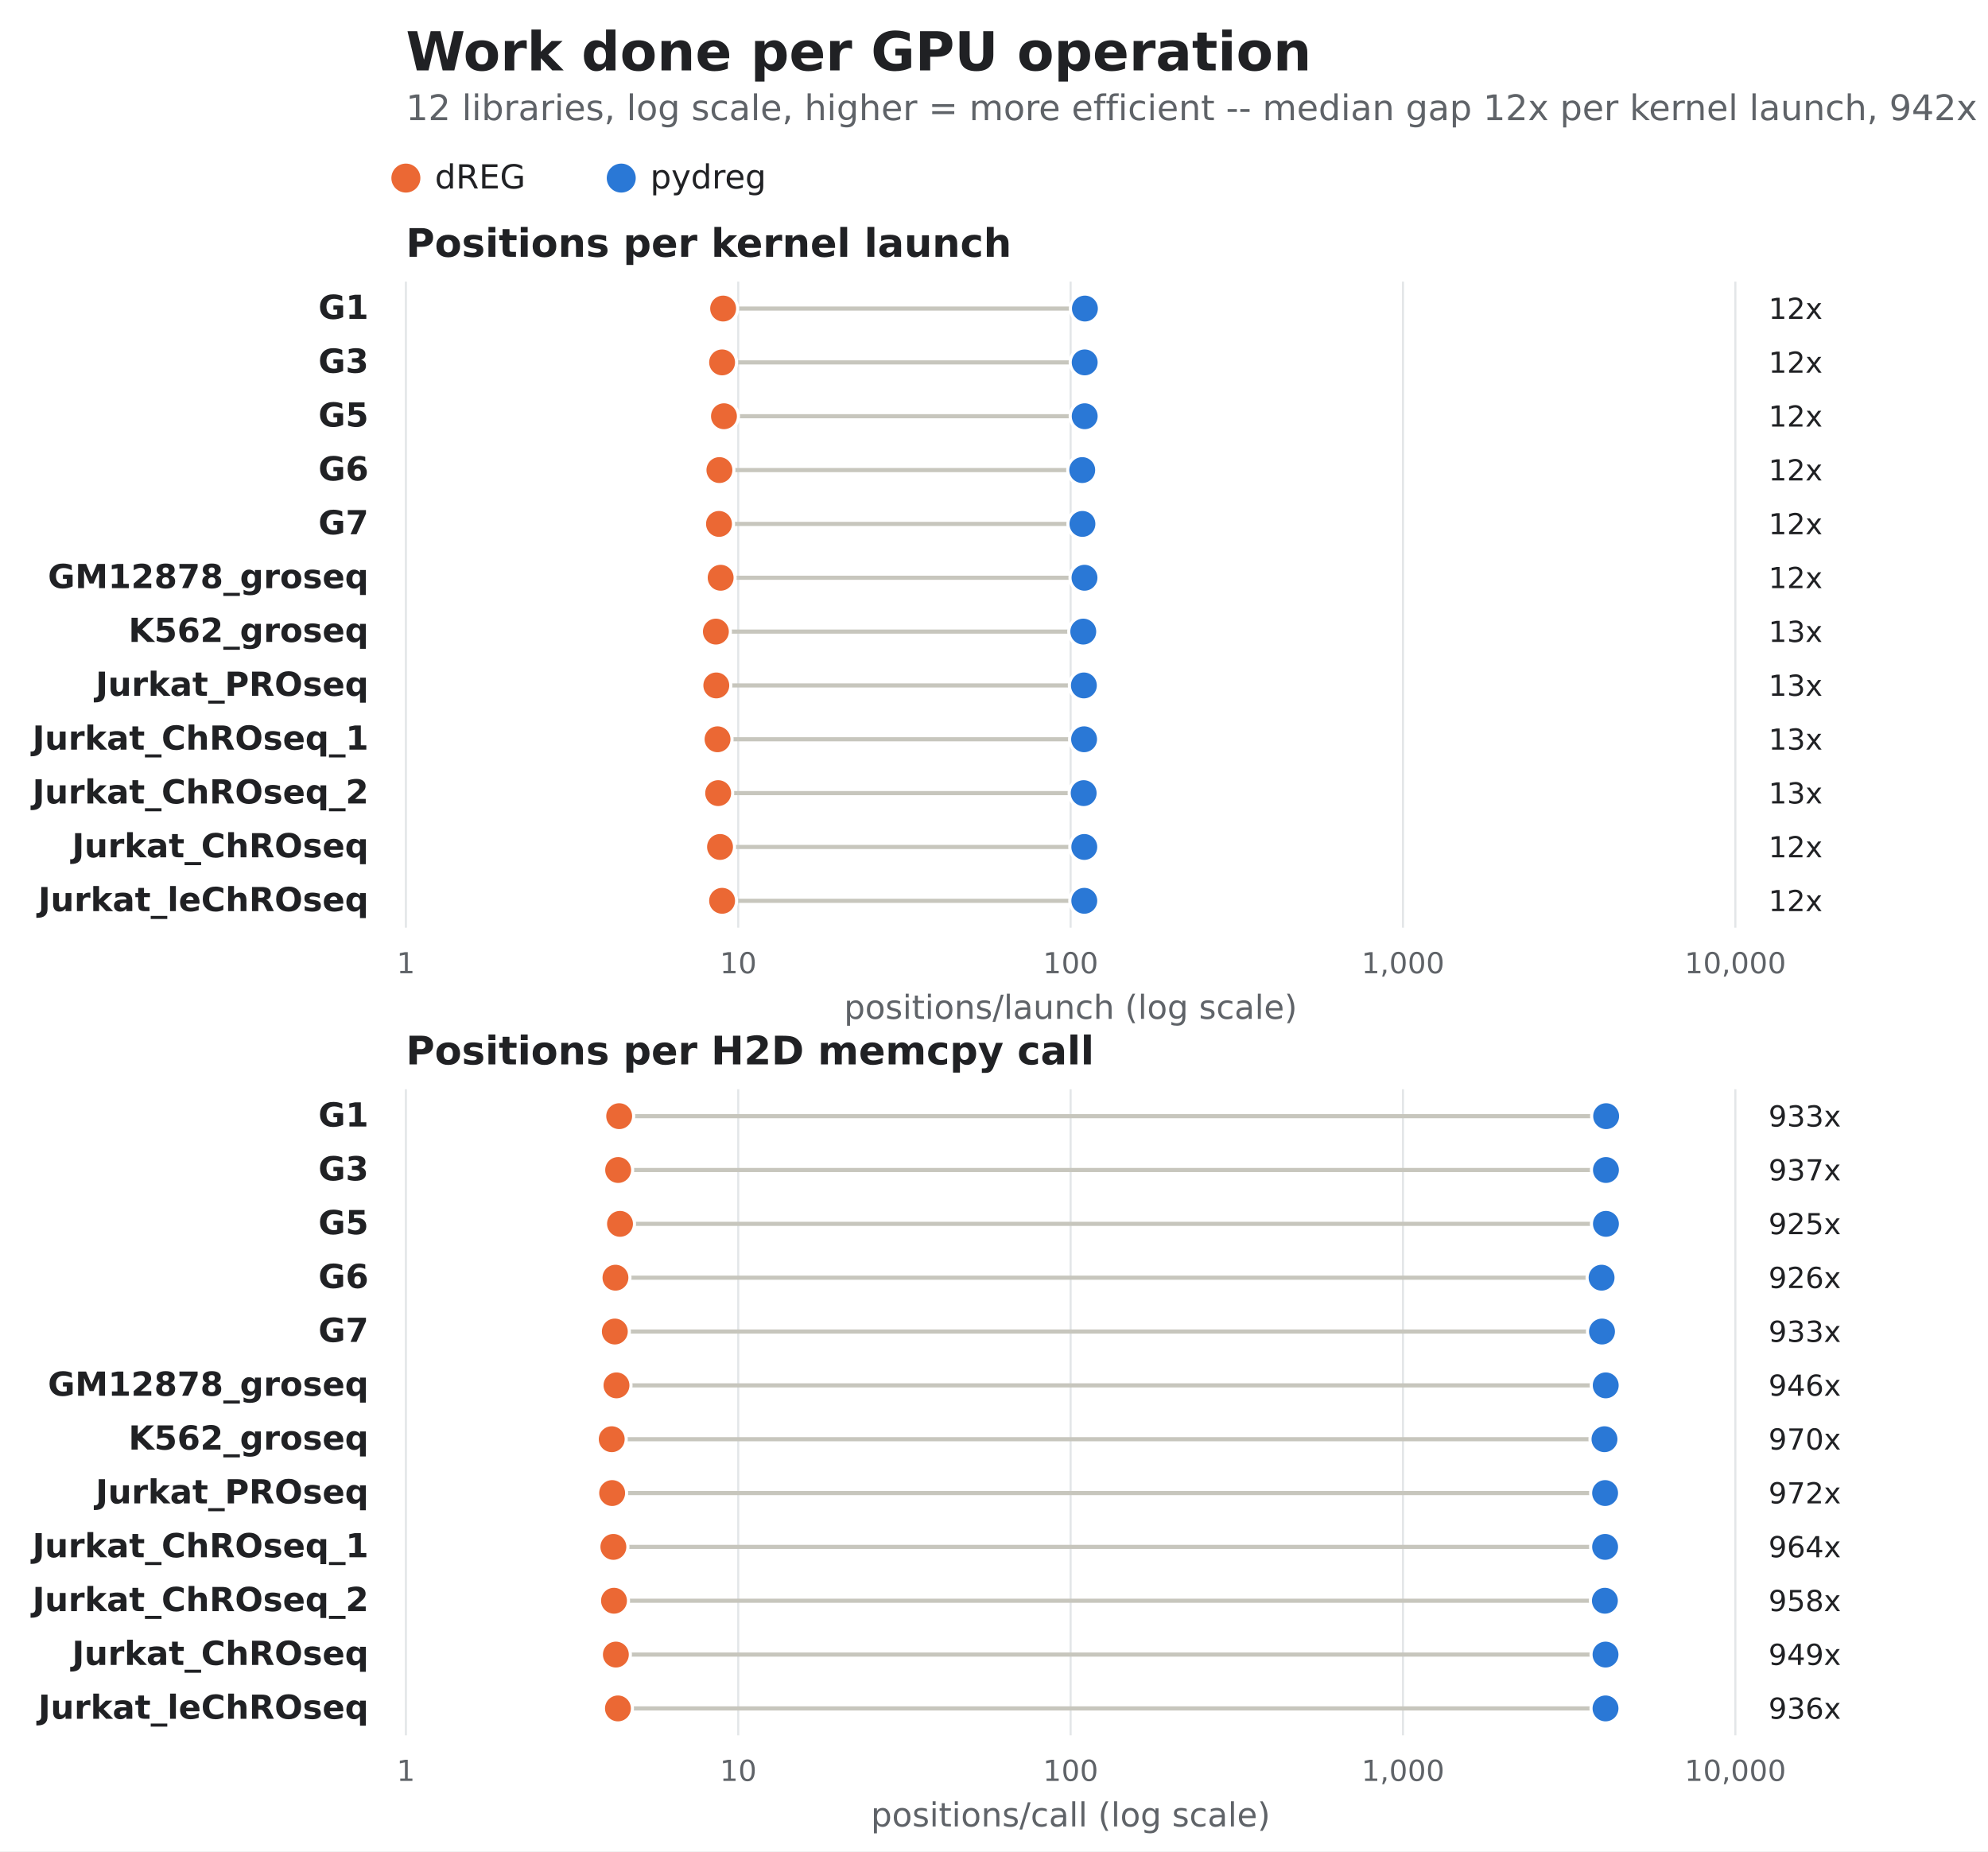
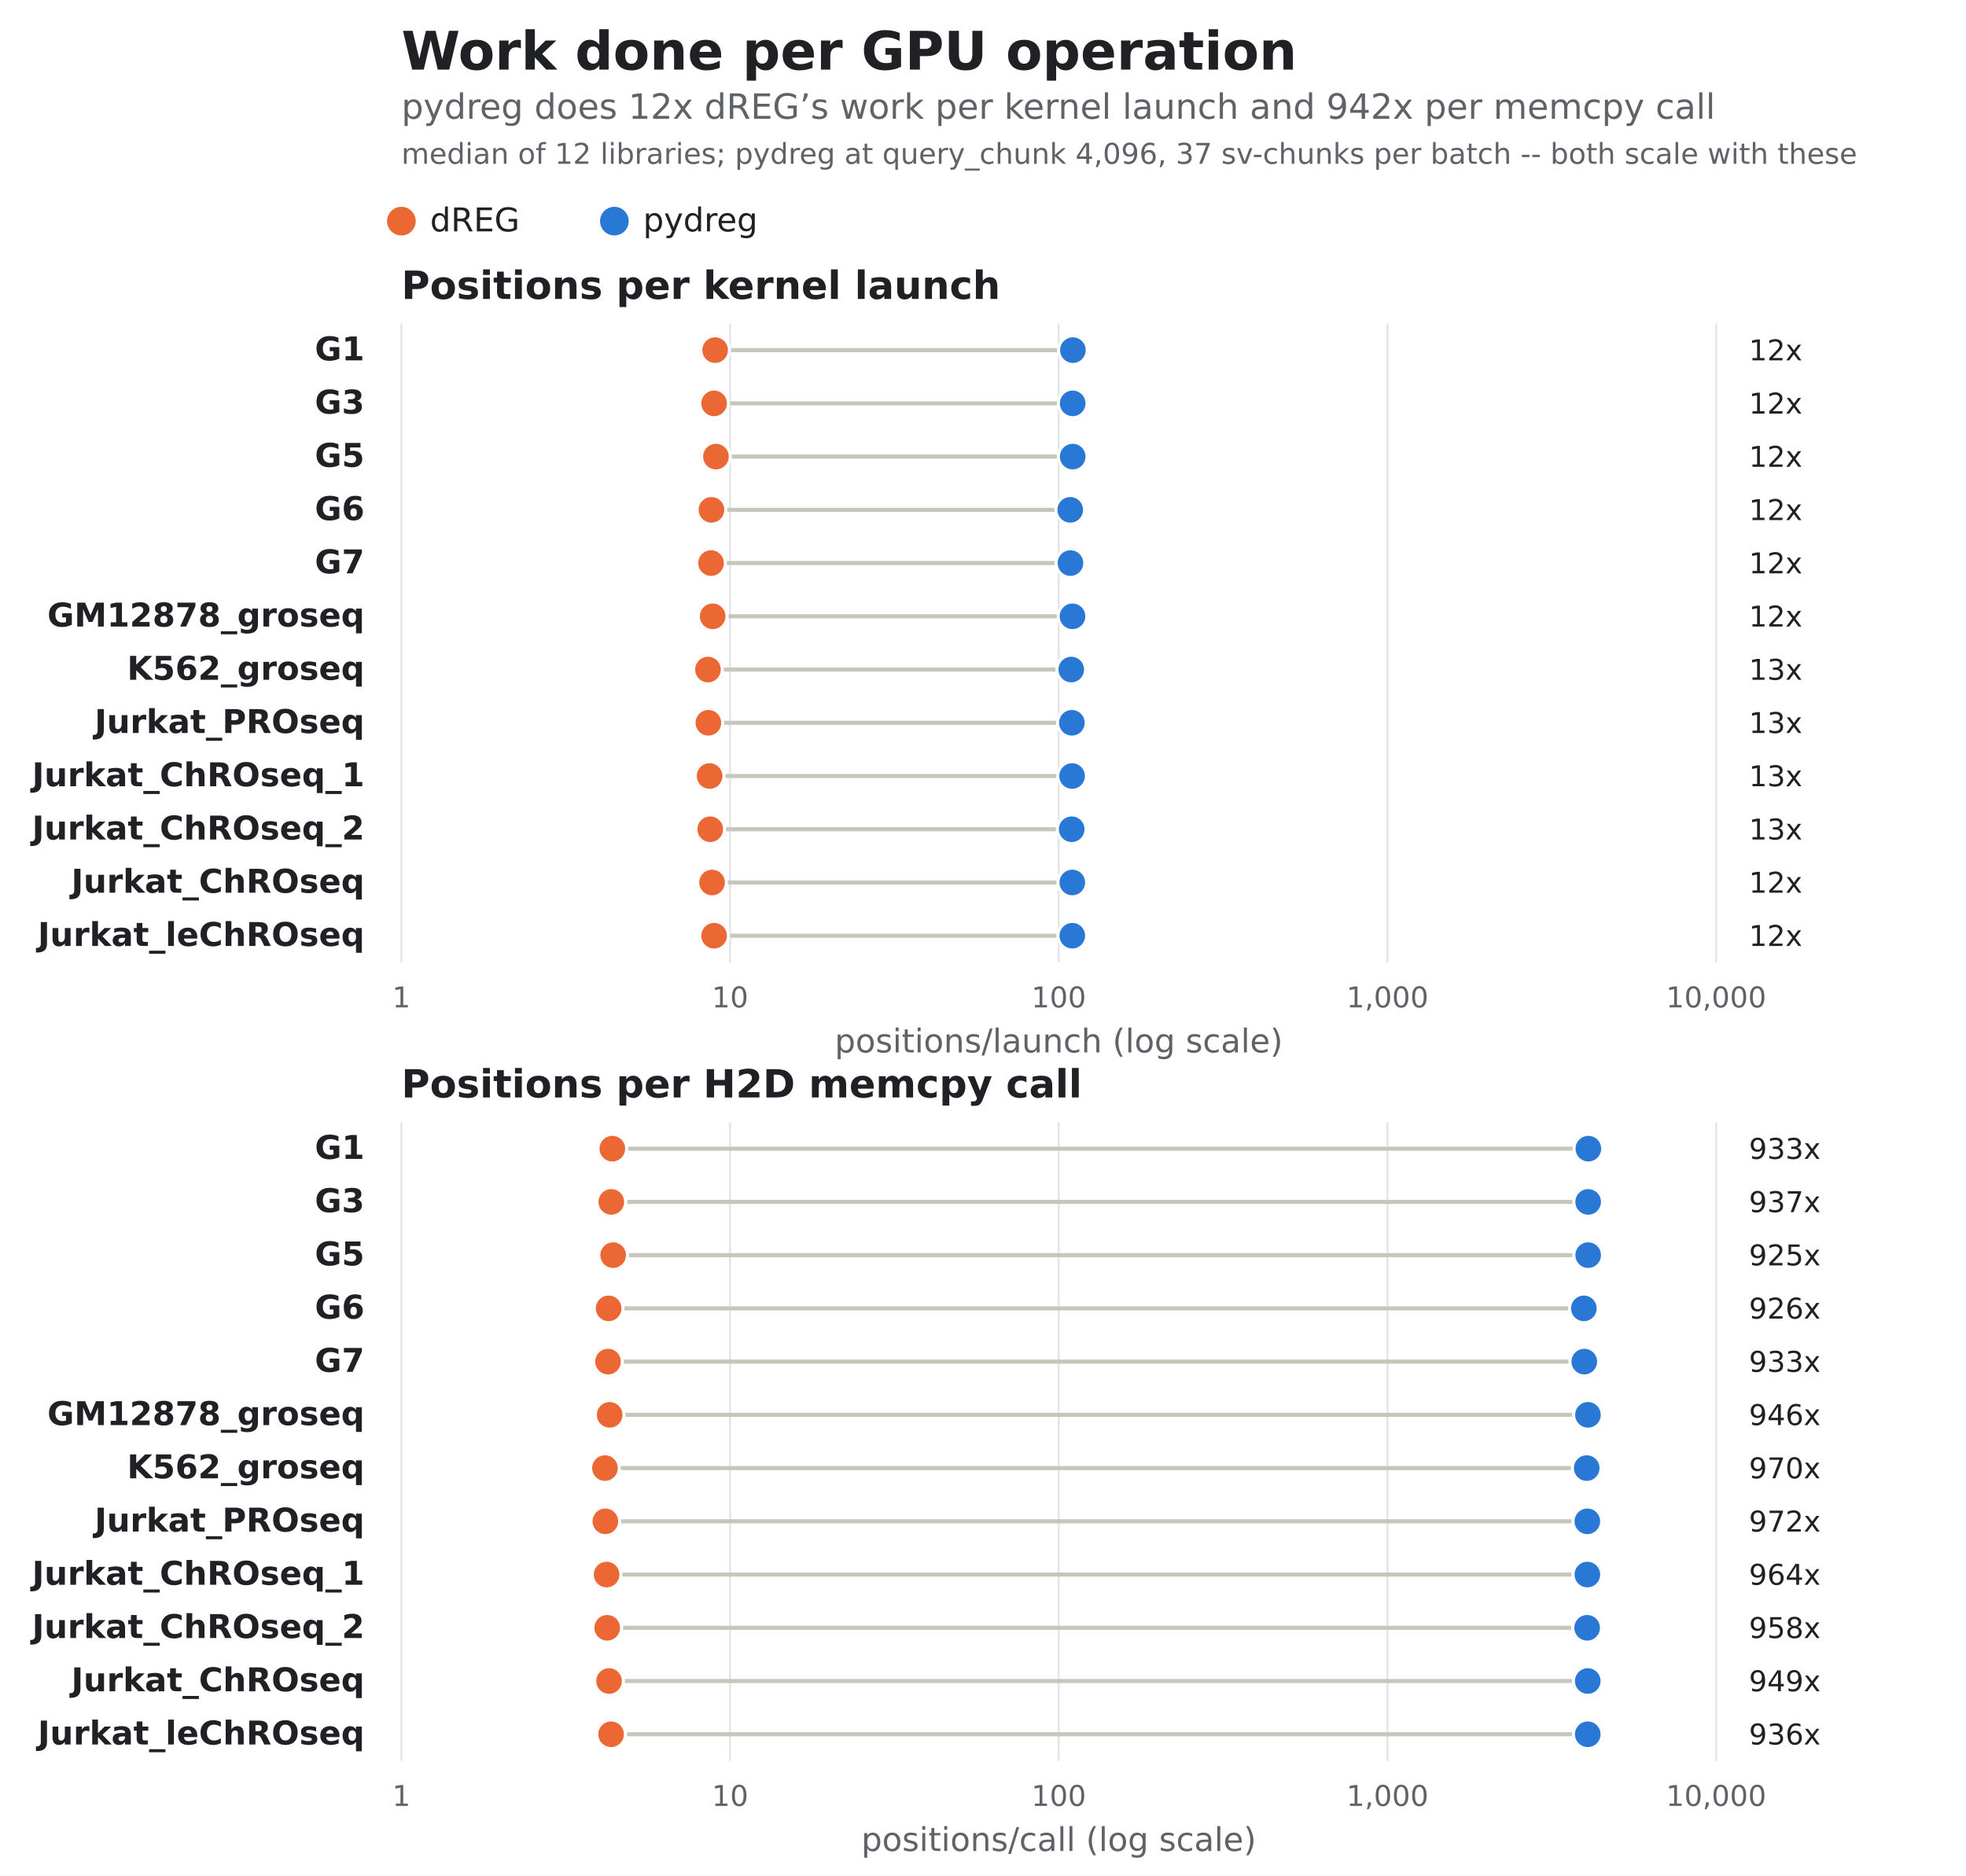
- <svg xmlns="http://www.w3.org/2000/svg" width="960" height="894" viewBox="0 0 960 894" role="img">
+ <svg xmlns="http://www.w3.org/2000/svg" width="960" height="916" viewBox="0 0 960 916" role="img">
  <style>
text { font-family: DejaVu Sans, Helvetica, Arial, sans-serif; fill: #202124; }
.title { font-size: 26px; font-weight: 600; }
.subtitle { font-size: 17px; fill: #5f6368; }
.colhead { font-size: 19px; font-weight: 600; }
.rowlabel { font-size: 16px; font-weight: 600; }
.panelstat { font-size: 14px; fill: #5f6368; }
.tick { font-size: 14px; fill: #5f6368; }
.axis { font-size: 16px; fill: #5f6368; }
.value { font-size: 14px; font-weight: 600; }
.gap { font-size: 14px; fill: #202124; }
.legend { font-size: 16px; }
.grid { stroke: #e3e6e8; stroke-width: 1; }
.plotbg { fill: #fbfbfa; stroke: #e3e6e8; }
.connector { stroke: #c7c6bd; stroke-width: 2; }
</style>
-   <rect width="960" height="894" fill="#fff" />
+   <rect width="960" height="916" fill="#fff" />
  <text x="196" y="34" class="title">Work done per GPU operation</text>
-   <text x="196" y="58" class="subtitle">12 libraries, log scale, higher = more efficient -- median gap 12x per kernel launch, 942x per memcpy call</text>
-   <circle cx="196" cy="86" r="7" fill="#eb6834" />
-   <text x="210" y="91" class="legend">dREG</text>
-   <circle cx="300" cy="86" r="7" fill="#2a78d6" />
-   <text x="314" y="91" class="legend">pydreg</text>
-   <text x="196" y="124" class="colhead">Positions per kernel launch</text>
-   <line x1="196.0" y1="136" x2="196.0" y2="448" class="grid" />
-   <text x="196.0" y="470" class="tick" text-anchor="middle">1</text>
-   <line x1="356.5" y1="136" x2="356.5" y2="448" class="grid" />
-   <text x="356.5" y="470" class="tick" text-anchor="middle">10</text>
-   <line x1="517.0" y1="136" x2="517.0" y2="448" class="grid" />
-   <text x="517.0" y="470" class="tick" text-anchor="middle">100</text>
-   <line x1="677.5" y1="136" x2="677.5" y2="448" class="grid" />
-   <text x="677.5" y="470" class="tick" text-anchor="middle">1,000</text>
-   <line x1="838.0" y1="136" x2="838.0" y2="448" class="grid" />
-   <text x="838.0" y="470" class="tick" text-anchor="middle">10,000</text>
-   <text x="517.0" y="492" class="axis" text-anchor="middle">positions/launch (log scale)</text>
-   <text x="178" y="154.0" class="rowlabel" text-anchor="end">G1</text>
-   <line x1="349.2" y1="149.0" x2="523.9" y2="149.0" class="connector" />
-   <circle cx="349.2" cy="149.0" r="7" fill="#eb6834" stroke="#fff" stroke-width="1.5" />
-   <circle cx="523.9" cy="149.0" r="7" fill="#2a78d6" stroke="#fff" stroke-width="1.5" />
-   <text x="854" y="154.0" class="gap">12x</text>
-   <text x="178" y="180.0" class="rowlabel" text-anchor="end">G3</text>
-   <line x1="348.7" y1="175.0" x2="523.8" y2="175.0" class="connector" />
-   <circle cx="348.7" cy="175.0" r="7" fill="#eb6834" stroke="#fff" stroke-width="1.5" />
-   <circle cx="523.8" cy="175.0" r="7" fill="#2a78d6" stroke="#fff" stroke-width="1.5" />
-   <text x="854" y="180.0" class="gap">12x</text>
-   <text x="178" y="206.0" class="rowlabel" text-anchor="end">G5</text>
-   <line x1="349.6" y1="201.0" x2="523.8" y2="201.0" class="connector" />
-   <circle cx="349.6" cy="201.0" r="7" fill="#eb6834" stroke="#fff" stroke-width="1.5" />
-   <circle cx="523.8" cy="201.0" r="7" fill="#2a78d6" stroke="#fff" stroke-width="1.5" />
-   <text x="854" y="206.0" class="gap">12x</text>
-   <text x="178" y="232.0" class="rowlabel" text-anchor="end">G6</text>
-   <line x1="347.4" y1="227.0" x2="522.6" y2="227.0" class="connector" />
-   <circle cx="347.4" cy="227.0" r="7" fill="#eb6834" stroke="#fff" stroke-width="1.5" />
-   <circle cx="522.6" cy="227.0" r="7" fill="#2a78d6" stroke="#fff" stroke-width="1.5" />
-   <text x="854" y="232.0" class="gap">12x</text>
-   <text x="178" y="258.0" class="rowlabel" text-anchor="end">G7</text>
-   <line x1="347.2" y1="253.0" x2="522.7" y2="253.0" class="connector" />
-   <circle cx="347.2" cy="253.0" r="7" fill="#eb6834" stroke="#fff" stroke-width="1.5" />
-   <circle cx="522.7" cy="253.0" r="7" fill="#2a78d6" stroke="#fff" stroke-width="1.5" />
-   <text x="854" y="258.0" class="gap">12x</text>
-   <text x="178" y="284.0" class="rowlabel" text-anchor="end">GM12878_groseq</text>
-   <line x1="348.0" y1="279.0" x2="523.7" y2="279.0" class="connector" />
-   <circle cx="348.0" cy="279.0" r="7" fill="#eb6834" stroke="#fff" stroke-width="1.5" />
-   <circle cx="523.7" cy="279.0" r="7" fill="#2a78d6" stroke="#fff" stroke-width="1.5" />
-   <text x="854" y="284.0" class="gap">12x</text>
-   <text x="178" y="310.0" class="rowlabel" text-anchor="end">K562_groseq</text>
-   <line x1="345.7" y1="305.0" x2="523.1" y2="305.0" class="connector" />
-   <circle cx="345.7" cy="305.0" r="7" fill="#eb6834" stroke="#fff" stroke-width="1.5" />
-   <circle cx="523.1" cy="305.0" r="7" fill="#2a78d6" stroke="#fff" stroke-width="1.5" />
-   <text x="854" y="310.0" class="gap">13x</text>
-   <text x="178" y="336.0" class="rowlabel" text-anchor="end">Jurkat_PROseq</text>
-   <line x1="345.9" y1="331.0" x2="523.4" y2="331.0" class="connector" />
-   <circle cx="345.9" cy="331.0" r="7" fill="#eb6834" stroke="#fff" stroke-width="1.5" />
-   <circle cx="523.4" cy="331.0" r="7" fill="#2a78d6" stroke="#fff" stroke-width="1.5" />
-   <text x="854" y="336.0" class="gap">13x</text>
-   <text x="178" y="362.0" class="rowlabel" text-anchor="end">Jurkat_ChROseq_1</text>
-   <line x1="346.5" y1="357.0" x2="523.5" y2="357.0" class="connector" />
-   <circle cx="346.5" cy="357.0" r="7" fill="#eb6834" stroke="#fff" stroke-width="1.5" />
-   <circle cx="523.5" cy="357.0" r="7" fill="#2a78d6" stroke="#fff" stroke-width="1.5" />
-   <text x="854" y="362.0" class="gap">13x</text>
-   <text x="178" y="388.0" class="rowlabel" text-anchor="end">Jurkat_ChROseq_2</text>
-   <line x1="346.8" y1="383.0" x2="523.3" y2="383.0" class="connector" />
-   <circle cx="346.8" cy="383.0" r="7" fill="#eb6834" stroke="#fff" stroke-width="1.5" />
-   <circle cx="523.3" cy="383.0" r="7" fill="#2a78d6" stroke="#fff" stroke-width="1.5" />
-   <text x="854" y="388.0" class="gap">13x</text>
-   <text x="178" y="414.0" class="rowlabel" text-anchor="end">Jurkat_ChROseq</text>
-   <line x1="347.7" y1="409.0" x2="523.6" y2="409.0" class="connector" />
-   <circle cx="347.7" cy="409.0" r="7" fill="#eb6834" stroke="#fff" stroke-width="1.5" />
-   <circle cx="523.6" cy="409.0" r="7" fill="#2a78d6" stroke="#fff" stroke-width="1.5" />
-   <text x="854" y="414.0" class="gap">12x</text>
-   <text x="178" y="440.0" class="rowlabel" text-anchor="end">Jurkat_leChROseq</text>
-   <line x1="348.7" y1="435.0" x2="523.6" y2="435.0" class="connector" />
-   <circle cx="348.7" cy="435.0" r="7" fill="#eb6834" stroke="#fff" stroke-width="1.5" />
-   <circle cx="523.6" cy="435.0" r="7" fill="#2a78d6" stroke="#fff" stroke-width="1.5" />
-   <text x="854" y="440.0" class="gap">12x</text>
-   <text x="196" y="514" class="colhead">Positions per H2D memcpy call</text>
-   <line x1="196.0" y1="526" x2="196.0" y2="838" class="grid" />
-   <text x="196.0" y="860" class="tick" text-anchor="middle">1</text>
-   <line x1="356.5" y1="526" x2="356.5" y2="838" class="grid" />
-   <text x="356.5" y="860" class="tick" text-anchor="middle">10</text>
-   <line x1="517.0" y1="526" x2="517.0" y2="838" class="grid" />
-   <text x="517.0" y="860" class="tick" text-anchor="middle">100</text>
-   <line x1="677.5" y1="526" x2="677.5" y2="838" class="grid" />
-   <text x="677.5" y="860" class="tick" text-anchor="middle">1,000</text>
-   <line x1="838.0" y1="526" x2="838.0" y2="838" class="grid" />
-   <text x="838.0" y="860" class="tick" text-anchor="middle">10,000</text>
-   <text x="517.0" y="882" class="axis" text-anchor="middle">positions/call (log scale)</text>
-   <text x="178" y="544.0" class="rowlabel" text-anchor="end">G1</text>
-   <line x1="299.0" y1="539.0" x2="775.6" y2="539.0" class="connector" />
-   <circle cx="299.0" cy="539.0" r="7" fill="#eb6834" stroke="#fff" stroke-width="1.5" />
-   <circle cx="775.6" cy="539.0" r="7" fill="#2a78d6" stroke="#fff" stroke-width="1.5" />
-   <text x="854" y="544.0" class="gap">933x</text>
-   <text x="178" y="570.0" class="rowlabel" text-anchor="end">G3</text>
-   <line x1="298.5" y1="565.0" x2="775.5" y2="565.0" class="connector" />
-   <circle cx="298.5" cy="565.0" r="7" fill="#eb6834" stroke="#fff" stroke-width="1.5" />
-   <circle cx="775.5" cy="565.0" r="7" fill="#2a78d6" stroke="#fff" stroke-width="1.5" />
-   <text x="854" y="570.0" class="gap">937x</text>
-   <text x="178" y="596.0" class="rowlabel" text-anchor="end">G5</text>
-   <line x1="299.4" y1="591.0" x2="775.5" y2="591.0" class="connector" />
-   <circle cx="299.4" cy="591.0" r="7" fill="#eb6834" stroke="#fff" stroke-width="1.5" />
-   <circle cx="775.5" cy="591.0" r="7" fill="#2a78d6" stroke="#fff" stroke-width="1.5" />
-   <text x="854" y="596.0" class="gap">925x</text>
-   <text x="178" y="622.0" class="rowlabel" text-anchor="end">G6</text>
-   <line x1="297.2" y1="617.0" x2="773.4" y2="617.0" class="connector" />
-   <circle cx="297.2" cy="617.0" r="7" fill="#eb6834" stroke="#fff" stroke-width="1.5" />
-   <circle cx="773.4" cy="617.0" r="7" fill="#2a78d6" stroke="#fff" stroke-width="1.5" />
-   <text x="854" y="622.0" class="gap">926x</text>
-   <text x="178" y="648.0" class="rowlabel" text-anchor="end">G7</text>
-   <line x1="296.9" y1="643.0" x2="773.6" y2="643.0" class="connector" />
-   <circle cx="296.9" cy="643.0" r="7" fill="#eb6834" stroke="#fff" stroke-width="1.5" />
-   <circle cx="773.6" cy="643.0" r="7" fill="#2a78d6" stroke="#fff" stroke-width="1.5" />
-   <text x="854" y="648.0" class="gap">933x</text>
-   <text x="178" y="674.0" class="rowlabel" text-anchor="end">GM12878_groseq</text>
-   <line x1="297.7" y1="669.0" x2="775.4" y2="669.0" class="connector" />
-   <circle cx="297.7" cy="669.0" r="7" fill="#eb6834" stroke="#fff" stroke-width="1.5" />
-   <circle cx="775.4" cy="669.0" r="7" fill="#2a78d6" stroke="#fff" stroke-width="1.5" />
-   <text x="854" y="674.0" class="gap">946x</text>
-   <text x="178" y="700.0" class="rowlabel" text-anchor="end">K562_groseq</text>
-   <line x1="295.4" y1="695.0" x2="774.8" y2="695.0" class="connector" />
-   <circle cx="295.4" cy="695.0" r="7" fill="#eb6834" stroke="#fff" stroke-width="1.5" />
-   <circle cx="774.8" cy="695.0" r="7" fill="#2a78d6" stroke="#fff" stroke-width="1.5" />
-   <text x="854" y="700.0" class="gap">970x</text>
-   <text x="178" y="726.0" class="rowlabel" text-anchor="end">Jurkat_PROseq</text>
-   <line x1="295.6" y1="721.0" x2="775.1" y2="721.0" class="connector" />
-   <circle cx="295.6" cy="721.0" r="7" fill="#eb6834" stroke="#fff" stroke-width="1.5" />
-   <circle cx="775.1" cy="721.0" r="7" fill="#2a78d6" stroke="#fff" stroke-width="1.5" />
-   <text x="854" y="726.0" class="gap">972x</text>
-   <text x="178" y="752.0" class="rowlabel" text-anchor="end">Jurkat_ChROseq_1</text>
-   <line x1="296.2" y1="747.0" x2="775.1" y2="747.0" class="connector" />
-   <circle cx="296.2" cy="747.0" r="7" fill="#eb6834" stroke="#fff" stroke-width="1.5" />
-   <circle cx="775.1" cy="747.0" r="7" fill="#2a78d6" stroke="#fff" stroke-width="1.5" />
-   <text x="854" y="752.0" class="gap">964x</text>
-   <text x="178" y="778.0" class="rowlabel" text-anchor="end">Jurkat_ChROseq_2</text>
-   <line x1="296.5" y1="773.0" x2="775.0" y2="773.0" class="connector" />
-   <circle cx="296.5" cy="773.0" r="7" fill="#eb6834" stroke="#fff" stroke-width="1.5" />
-   <circle cx="775.0" cy="773.0" r="7" fill="#2a78d6" stroke="#fff" stroke-width="1.5" />
-   <text x="854" y="778.0" class="gap">958x</text>
-   <text x="178" y="804.0" class="rowlabel" text-anchor="end">Jurkat_ChROseq</text>
-   <line x1="297.4" y1="799.0" x2="775.3" y2="799.0" class="connector" />
-   <circle cx="297.4" cy="799.0" r="7" fill="#eb6834" stroke="#fff" stroke-width="1.5" />
-   <circle cx="775.3" cy="799.0" r="7" fill="#2a78d6" stroke="#fff" stroke-width="1.5" />
-   <text x="854" y="804.0" class="gap">949x</text>
-   <text x="178" y="830.0" class="rowlabel" text-anchor="end">Jurkat_leChROseq</text>
-   <line x1="298.4" y1="825.0" x2="775.3" y2="825.0" class="connector" />
-   <circle cx="298.4" cy="825.0" r="7" fill="#eb6834" stroke="#fff" stroke-width="1.5" />
-   <circle cx="775.3" cy="825.0" r="7" fill="#2a78d6" stroke="#fff" stroke-width="1.5" />
-   <text x="854" y="830.0" class="gap">936x</text>
+   <text x="196" y="58" class="subtitle">pydreg does 12x dREG’s work per kernel launch and 942x per memcpy call</text>
+   <text x="196" y="80" class="panelstat">median of 12 libraries; pydreg at query_chunk 4,096, 37 sv-chunks per batch -- both scale with these</text>
+   <circle cx="196" cy="108" r="7" fill="#eb6834" />
+   <text x="210" y="113" class="legend">dREG</text>
+   <circle cx="300" cy="108" r="7" fill="#2a78d6" />
+   <text x="314" y="113" class="legend">pydreg</text>
+   <text x="196" y="146" class="colhead">Positions per kernel launch</text>
+   <line x1="196.0" y1="158" x2="196.0" y2="470" class="grid" />
+   <text x="196.0" y="492" class="tick" text-anchor="middle">1</text>
+   <line x1="356.5" y1="158" x2="356.5" y2="470" class="grid" />
+   <text x="356.5" y="492" class="tick" text-anchor="middle">10</text>
+   <line x1="517.0" y1="158" x2="517.0" y2="470" class="grid" />
+   <text x="517.0" y="492" class="tick" text-anchor="middle">100</text>
+   <line x1="677.5" y1="158" x2="677.5" y2="470" class="grid" />
+   <text x="677.5" y="492" class="tick" text-anchor="middle">1,000</text>
+   <line x1="838.0" y1="158" x2="838.0" y2="470" class="grid" />
+   <text x="838.0" y="492" class="tick" text-anchor="middle">10,000</text>
+   <text x="517.0" y="514" class="axis" text-anchor="middle">positions/launch (log scale)</text>
+   <text x="178" y="176.0" class="rowlabel" text-anchor="end">G1</text>
+   <line x1="349.2" y1="171.0" x2="523.9" y2="171.0" class="connector" />
+   <circle cx="349.2" cy="171.0" r="7" fill="#eb6834" stroke="#fff" stroke-width="1.5" />
+   <circle cx="523.9" cy="171.0" r="7" fill="#2a78d6" stroke="#fff" stroke-width="1.5" />
+   <text x="854" y="176.0" class="gap">12x</text>
+   <text x="178" y="202.0" class="rowlabel" text-anchor="end">G3</text>
+   <line x1="348.7" y1="197.0" x2="523.8" y2="197.0" class="connector" />
+   <circle cx="348.7" cy="197.0" r="7" fill="#eb6834" stroke="#fff" stroke-width="1.5" />
+   <circle cx="523.8" cy="197.0" r="7" fill="#2a78d6" stroke="#fff" stroke-width="1.5" />
+   <text x="854" y="202.0" class="gap">12x</text>
+   <text x="178" y="228.0" class="rowlabel" text-anchor="end">G5</text>
+   <line x1="349.6" y1="223.0" x2="523.8" y2="223.0" class="connector" />
+   <circle cx="349.6" cy="223.0" r="7" fill="#eb6834" stroke="#fff" stroke-width="1.5" />
+   <circle cx="523.8" cy="223.0" r="7" fill="#2a78d6" stroke="#fff" stroke-width="1.5" />
+   <text x="854" y="228.0" class="gap">12x</text>
+   <text x="178" y="254.0" class="rowlabel" text-anchor="end">G6</text>
+   <line x1="347.4" y1="249.0" x2="522.6" y2="249.0" class="connector" />
+   <circle cx="347.4" cy="249.0" r="7" fill="#eb6834" stroke="#fff" stroke-width="1.5" />
+   <circle cx="522.6" cy="249.0" r="7" fill="#2a78d6" stroke="#fff" stroke-width="1.5" />
+   <text x="854" y="254.0" class="gap">12x</text>
+   <text x="178" y="280.0" class="rowlabel" text-anchor="end">G7</text>
+   <line x1="347.2" y1="275.0" x2="522.7" y2="275.0" class="connector" />
+   <circle cx="347.2" cy="275.0" r="7" fill="#eb6834" stroke="#fff" stroke-width="1.5" />
+   <circle cx="522.7" cy="275.0" r="7" fill="#2a78d6" stroke="#fff" stroke-width="1.5" />
+   <text x="854" y="280.0" class="gap">12x</text>
+   <text x="178" y="306.0" class="rowlabel" text-anchor="end">GM12878_groseq</text>
+   <line x1="348.0" y1="301.0" x2="523.7" y2="301.0" class="connector" />
+   <circle cx="348.0" cy="301.0" r="7" fill="#eb6834" stroke="#fff" stroke-width="1.5" />
+   <circle cx="523.7" cy="301.0" r="7" fill="#2a78d6" stroke="#fff" stroke-width="1.5" />
+   <text x="854" y="306.0" class="gap">12x</text>
+   <text x="178" y="332.0" class="rowlabel" text-anchor="end">K562_groseq</text>
+   <line x1="345.7" y1="327.0" x2="523.1" y2="327.0" class="connector" />
+   <circle cx="345.7" cy="327.0" r="7" fill="#eb6834" stroke="#fff" stroke-width="1.5" />
+   <circle cx="523.1" cy="327.0" r="7" fill="#2a78d6" stroke="#fff" stroke-width="1.5" />
+   <text x="854" y="332.0" class="gap">13x</text>
+   <text x="178" y="358.0" class="rowlabel" text-anchor="end">Jurkat_PROseq</text>
+   <line x1="345.9" y1="353.0" x2="523.4" y2="353.0" class="connector" />
+   <circle cx="345.9" cy="353.0" r="7" fill="#eb6834" stroke="#fff" stroke-width="1.5" />
+   <circle cx="523.4" cy="353.0" r="7" fill="#2a78d6" stroke="#fff" stroke-width="1.5" />
+   <text x="854" y="358.0" class="gap">13x</text>
+   <text x="178" y="384.0" class="rowlabel" text-anchor="end">Jurkat_ChROseq_1</text>
+   <line x1="346.5" y1="379.0" x2="523.5" y2="379.0" class="connector" />
+   <circle cx="346.5" cy="379.0" r="7" fill="#eb6834" stroke="#fff" stroke-width="1.5" />
+   <circle cx="523.5" cy="379.0" r="7" fill="#2a78d6" stroke="#fff" stroke-width="1.5" />
+   <text x="854" y="384.0" class="gap">13x</text>
+   <text x="178" y="410.0" class="rowlabel" text-anchor="end">Jurkat_ChROseq_2</text>
+   <line x1="346.8" y1="405.0" x2="523.3" y2="405.0" class="connector" />
+   <circle cx="346.8" cy="405.0" r="7" fill="#eb6834" stroke="#fff" stroke-width="1.5" />
+   <circle cx="523.3" cy="405.0" r="7" fill="#2a78d6" stroke="#fff" stroke-width="1.5" />
+   <text x="854" y="410.0" class="gap">13x</text>
+   <text x="178" y="436.0" class="rowlabel" text-anchor="end">Jurkat_ChROseq</text>
+   <line x1="347.7" y1="431.0" x2="523.6" y2="431.0" class="connector" />
+   <circle cx="347.7" cy="431.0" r="7" fill="#eb6834" stroke="#fff" stroke-width="1.5" />
+   <circle cx="523.6" cy="431.0" r="7" fill="#2a78d6" stroke="#fff" stroke-width="1.5" />
+   <text x="854" y="436.0" class="gap">12x</text>
+   <text x="178" y="462.0" class="rowlabel" text-anchor="end">Jurkat_leChROseq</text>
+   <line x1="348.7" y1="457.0" x2="523.6" y2="457.0" class="connector" />
+   <circle cx="348.7" cy="457.0" r="7" fill="#eb6834" stroke="#fff" stroke-width="1.5" />
+   <circle cx="523.6" cy="457.0" r="7" fill="#2a78d6" stroke="#fff" stroke-width="1.5" />
+   <text x="854" y="462.0" class="gap">12x</text>
+   <text x="196" y="536" class="colhead">Positions per H2D memcpy call</text>
+   <line x1="196.0" y1="548" x2="196.0" y2="860" class="grid" />
+   <text x="196.0" y="882" class="tick" text-anchor="middle">1</text>
+   <line x1="356.5" y1="548" x2="356.5" y2="860" class="grid" />
+   <text x="356.5" y="882" class="tick" text-anchor="middle">10</text>
+   <line x1="517.0" y1="548" x2="517.0" y2="860" class="grid" />
+   <text x="517.0" y="882" class="tick" text-anchor="middle">100</text>
+   <line x1="677.5" y1="548" x2="677.5" y2="860" class="grid" />
+   <text x="677.5" y="882" class="tick" text-anchor="middle">1,000</text>
+   <line x1="838.0" y1="548" x2="838.0" y2="860" class="grid" />
+   <text x="838.0" y="882" class="tick" text-anchor="middle">10,000</text>
+   <text x="517.0" y="904" class="axis" text-anchor="middle">positions/call (log scale)</text>
+   <text x="178" y="566.0" class="rowlabel" text-anchor="end">G1</text>
+   <line x1="299.0" y1="561.0" x2="775.6" y2="561.0" class="connector" />
+   <circle cx="299.0" cy="561.0" r="7" fill="#eb6834" stroke="#fff" stroke-width="1.5" />
+   <circle cx="775.6" cy="561.0" r="7" fill="#2a78d6" stroke="#fff" stroke-width="1.5" />
+   <text x="854" y="566.0" class="gap">933x</text>
+   <text x="178" y="592.0" class="rowlabel" text-anchor="end">G3</text>
+   <line x1="298.5" y1="587.0" x2="775.5" y2="587.0" class="connector" />
+   <circle cx="298.5" cy="587.0" r="7" fill="#eb6834" stroke="#fff" stroke-width="1.5" />
+   <circle cx="775.5" cy="587.0" r="7" fill="#2a78d6" stroke="#fff" stroke-width="1.5" />
+   <text x="854" y="592.0" class="gap">937x</text>
+   <text x="178" y="618.0" class="rowlabel" text-anchor="end">G5</text>
+   <line x1="299.4" y1="613.0" x2="775.5" y2="613.0" class="connector" />
+   <circle cx="299.4" cy="613.0" r="7" fill="#eb6834" stroke="#fff" stroke-width="1.5" />
+   <circle cx="775.5" cy="613.0" r="7" fill="#2a78d6" stroke="#fff" stroke-width="1.5" />
+   <text x="854" y="618.0" class="gap">925x</text>
+   <text x="178" y="644.0" class="rowlabel" text-anchor="end">G6</text>
+   <line x1="297.2" y1="639.0" x2="773.4" y2="639.0" class="connector" />
+   <circle cx="297.2" cy="639.0" r="7" fill="#eb6834" stroke="#fff" stroke-width="1.5" />
+   <circle cx="773.4" cy="639.0" r="7" fill="#2a78d6" stroke="#fff" stroke-width="1.5" />
+   <text x="854" y="644.0" class="gap">926x</text>
+   <text x="178" y="670.0" class="rowlabel" text-anchor="end">G7</text>
+   <line x1="296.9" y1="665.0" x2="773.6" y2="665.0" class="connector" />
+   <circle cx="296.9" cy="665.0" r="7" fill="#eb6834" stroke="#fff" stroke-width="1.5" />
+   <circle cx="773.6" cy="665.0" r="7" fill="#2a78d6" stroke="#fff" stroke-width="1.5" />
+   <text x="854" y="670.0" class="gap">933x</text>
+   <text x="178" y="696.0" class="rowlabel" text-anchor="end">GM12878_groseq</text>
+   <line x1="297.7" y1="691.0" x2="775.4" y2="691.0" class="connector" />
+   <circle cx="297.7" cy="691.0" r="7" fill="#eb6834" stroke="#fff" stroke-width="1.5" />
+   <circle cx="775.4" cy="691.0" r="7" fill="#2a78d6" stroke="#fff" stroke-width="1.5" />
+   <text x="854" y="696.0" class="gap">946x</text>
+   <text x="178" y="722.0" class="rowlabel" text-anchor="end">K562_groseq</text>
+   <line x1="295.4" y1="717.0" x2="774.8" y2="717.0" class="connector" />
+   <circle cx="295.4" cy="717.0" r="7" fill="#eb6834" stroke="#fff" stroke-width="1.5" />
+   <circle cx="774.8" cy="717.0" r="7" fill="#2a78d6" stroke="#fff" stroke-width="1.5" />
+   <text x="854" y="722.0" class="gap">970x</text>
+   <text x="178" y="748.0" class="rowlabel" text-anchor="end">Jurkat_PROseq</text>
+   <line x1="295.6" y1="743.0" x2="775.1" y2="743.0" class="connector" />
+   <circle cx="295.6" cy="743.0" r="7" fill="#eb6834" stroke="#fff" stroke-width="1.5" />
+   <circle cx="775.1" cy="743.0" r="7" fill="#2a78d6" stroke="#fff" stroke-width="1.5" />
+   <text x="854" y="748.0" class="gap">972x</text>
+   <text x="178" y="774.0" class="rowlabel" text-anchor="end">Jurkat_ChROseq_1</text>
+   <line x1="296.2" y1="769.0" x2="775.1" y2="769.0" class="connector" />
+   <circle cx="296.2" cy="769.0" r="7" fill="#eb6834" stroke="#fff" stroke-width="1.5" />
+   <circle cx="775.1" cy="769.0" r="7" fill="#2a78d6" stroke="#fff" stroke-width="1.5" />
+   <text x="854" y="774.0" class="gap">964x</text>
+   <text x="178" y="800.0" class="rowlabel" text-anchor="end">Jurkat_ChROseq_2</text>
+   <line x1="296.5" y1="795.0" x2="775.0" y2="795.0" class="connector" />
+   <circle cx="296.5" cy="795.0" r="7" fill="#eb6834" stroke="#fff" stroke-width="1.5" />
+   <circle cx="775.0" cy="795.0" r="7" fill="#2a78d6" stroke="#fff" stroke-width="1.5" />
+   <text x="854" y="800.0" class="gap">958x</text>
+   <text x="178" y="826.0" class="rowlabel" text-anchor="end">Jurkat_ChROseq</text>
+   <line x1="297.4" y1="821.0" x2="775.3" y2="821.0" class="connector" />
+   <circle cx="297.4" cy="821.0" r="7" fill="#eb6834" stroke="#fff" stroke-width="1.5" />
+   <circle cx="775.3" cy="821.0" r="7" fill="#2a78d6" stroke="#fff" stroke-width="1.5" />
+   <text x="854" y="826.0" class="gap">949x</text>
+   <text x="178" y="852.0" class="rowlabel" text-anchor="end">Jurkat_leChROseq</text>
+   <line x1="298.4" y1="847.0" x2="775.3" y2="847.0" class="connector" />
+   <circle cx="298.4" cy="847.0" r="7" fill="#eb6834" stroke="#fff" stroke-width="1.5" />
+   <circle cx="775.3" cy="847.0" r="7" fill="#2a78d6" stroke="#fff" stroke-width="1.5" />
+   <text x="854" y="852.0" class="gap">936x</text>
</svg>
